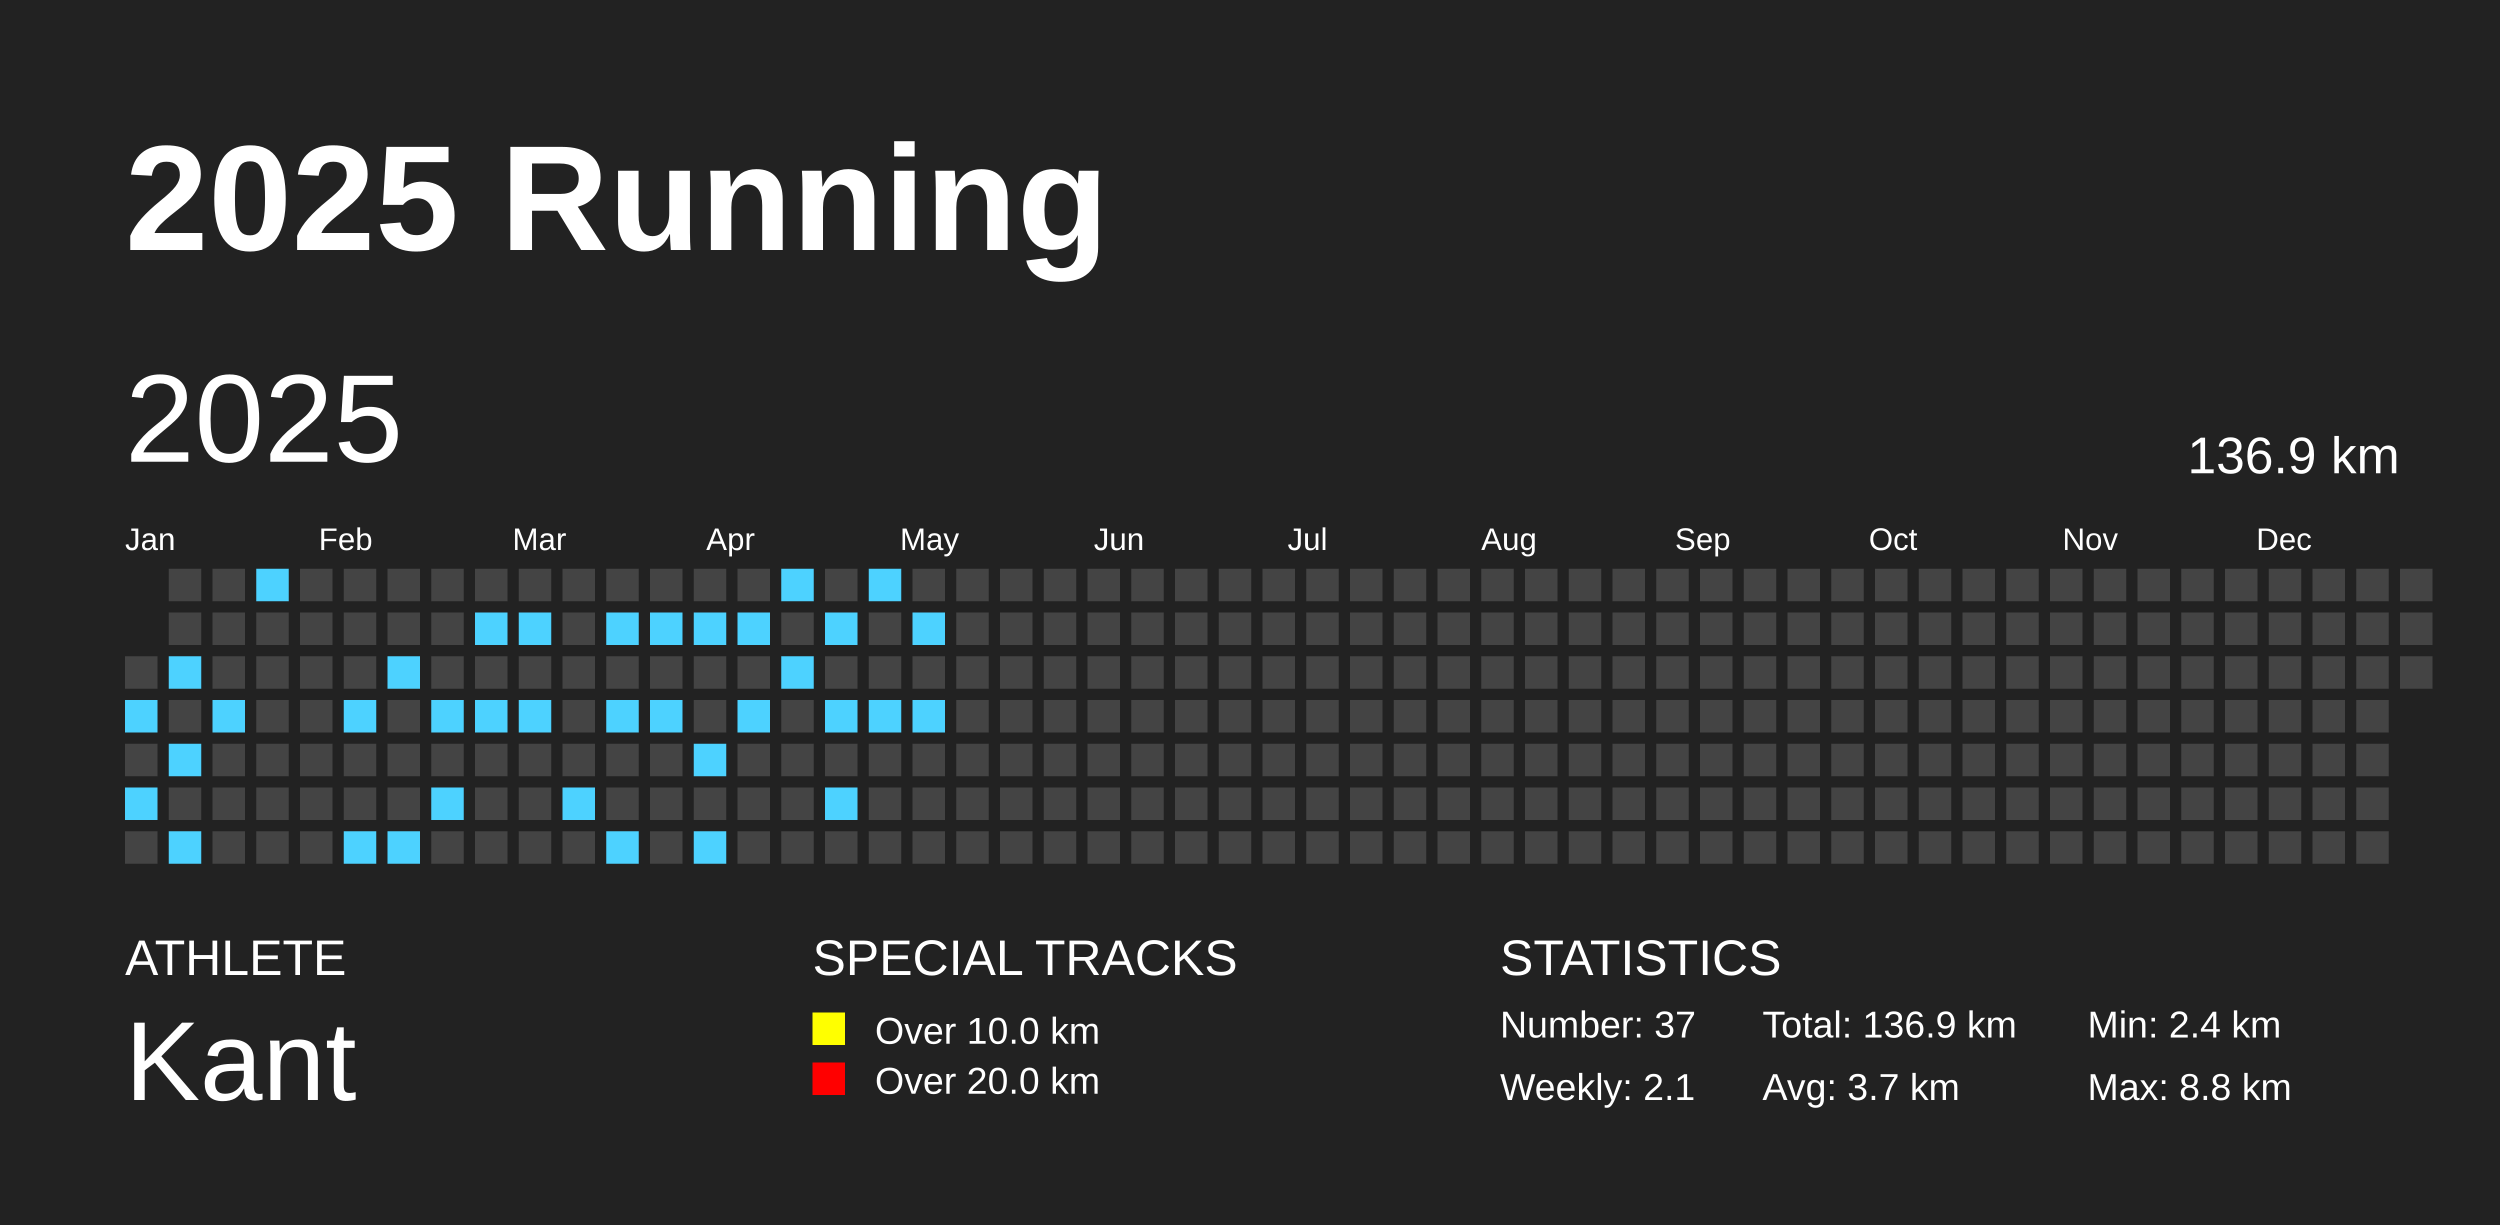
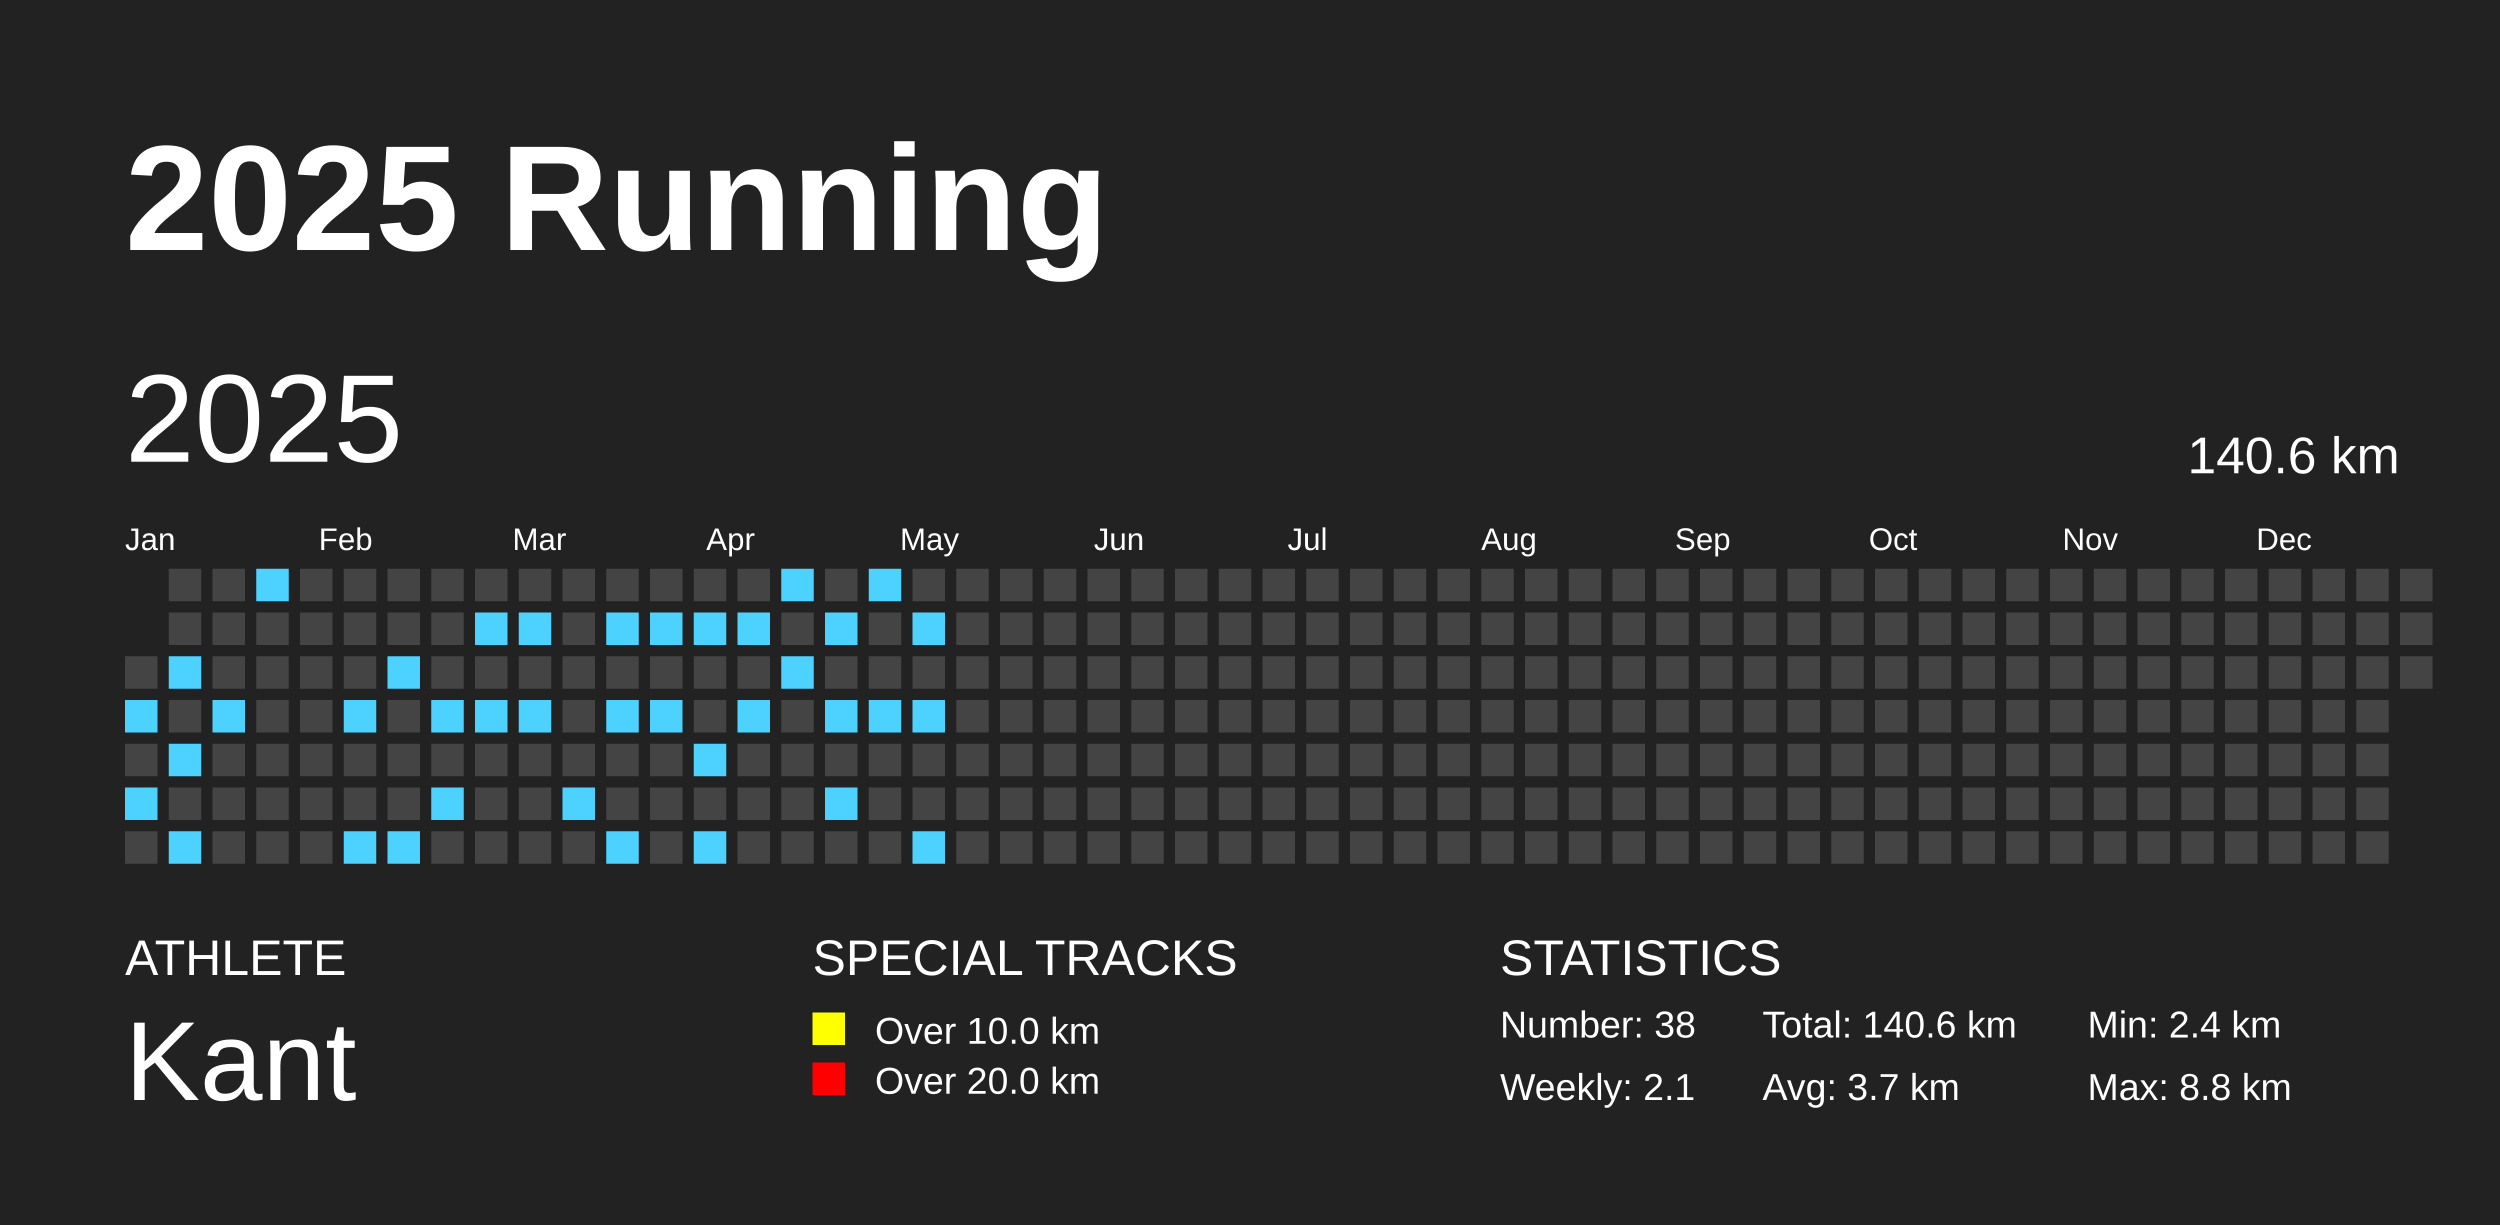
<svg xmlns="http://www.w3.org/2000/svg" baseProfile="full" height="98mm" version="1.1" viewBox="0,0,200,98" width="200mm">
  <defs />
  <rect fill="#222222" height="98" width="200" x="0" y="0" />
  <text fill="#FFFFFF" style="font-size:12px; font-family:Arial; font-weight:bold;" x="10" y="20">2025 Running</text>
  <text fill="#FFFFFF" style="font-size:4px; font-family:Arial" x="10" y="78">ATHLETE</text>
  <text fill="#FFFFFF" style="font-size:9px; font-family:Arial" x="10" y="88">Kant</text>
  <text fill="#FFFFFF" style="font-size:4px; font-family:Arial" x="65" y="78">SPECIAL TRACKS</text>
  <rect fill="yellow" height="2.6" width="2.6" x="65" y="81" />
  <text fill="#FFFFFF" style="font-size:3px; font-family:Arial" x="70" y="83.5">Over 10.0 km</text>
  <rect fill="red" height="2.6" width="2.6" x="65" y="85" />
  <text fill="#FFFFFF" style="font-size:3px; font-family:Arial" x="70" y="87.5">Over 20.0 km</text>
  <text fill="#FFFFFF" style="font-size:4px; font-family:Arial" x="120" y="78">STATISTICS</text>
-   <text fill="#FFFFFF" style="font-size:3px; font-family:Arial" x="120" y="83">Number: 37</text>
+   <text fill="#FFFFFF" style="font-size:3px; font-family:Arial" x="120" y="83">Number: 38</text>
  <text fill="#FFFFFF" style="font-size:3px; font-family:Arial" x="120" y="88">Weekly: 2.1</text>
-   <text fill="#FFFFFF" style="font-size:3px; font-family:Arial" x="141" y="83">Total: 136.9 km</text>
+   <text fill="#FFFFFF" style="font-size:3px; font-family:Arial" x="141" y="83">Total: 140.6 km</text>
  <text fill="#FFFFFF" style="font-size:3px; font-family:Arial" x="141" y="88">Avg: 3.7 km</text>
  <text fill="#FFFFFF" style="font-size:3px; font-family:Arial" x="167" y="83">Min: 2.4 km</text>
  <text fill="#FFFFFF" style="font-size:3px; font-family:Arial" x="167" y="88">Max: 8.8 km</text>
  <text dominant-baseline="hanging" fill="#FFFFFF" style="font-size:10.0px; font-family:Arial;" x="10" y="30">2025</text>
-   <text dominant-baseline="hanging" fill="#FFFFFF" style="font-size:4.125px; font-family:Arial;" x="175" y="35">136.9 km</text>
+   <text dominant-baseline="hanging" fill="#FFFFFF" style="font-size:4.125px; font-family:Arial;" x="175" y="35">140.6 km</text>
  <text fill="#FFFFFF" style="font-size:2.5px; font-family:Arial" x="10.0" y="44">Jan</text>
  <text fill="#FFFFFF" style="font-size:2.5px; font-family:Arial" x="25.5" y="44">Feb</text>
  <text fill="#FFFFFF" style="font-size:2.5px; font-family:Arial" x="41.0" y="44">Mar</text>
  <text fill="#FFFFFF" style="font-size:2.5px; font-family:Arial" x="56.5" y="44">Apr</text>
  <text fill="#FFFFFF" style="font-size:2.5px; font-family:Arial" x="72.0" y="44">May</text>
  <text fill="#FFFFFF" style="font-size:2.5px; font-family:Arial" x="87.5" y="44">Jun</text>
  <text fill="#FFFFFF" style="font-size:2.5px; font-family:Arial" x="103.0" y="44">Jul</text>
  <text fill="#FFFFFF" style="font-size:2.5px; font-family:Arial" x="118.5" y="44">Aug</text>
  <text fill="#FFFFFF" style="font-size:2.5px; font-family:Arial" x="134.0" y="44">Sep</text>
  <text fill="#FFFFFF" style="font-size:2.5px; font-family:Arial" x="149.5" y="44">Oct</text>
  <text fill="#FFFFFF" style="font-size:2.5px; font-family:Arial" x="165.0" y="44">Nov</text>
  <text fill="#FFFFFF" style="font-size:2.5px; font-family:Arial" x="180.5" y="44">Dec</text>
  <rect fill="#444444" height="2.6" width="2.6" x="10.0" y="52.5" />
  <rect fill="#4DD2FF" height="2.6" width="2.6" x="10.0" y="56.0" />
  <rect fill="#444444" height="2.6" width="2.6" x="10.0" y="59.5" />
  <rect fill="#4DD2FF" height="2.6" width="2.6" x="10.0" y="63.0" />
  <rect fill="#444444" height="2.6" width="2.6" x="10.0" y="66.5" />
  <rect fill="#444444" height="2.6" width="2.6" x="13.5" y="45.5" />
  <rect fill="#444444" height="2.6" width="2.6" x="13.5" y="49.0" />
  <rect fill="#4DD2FF" height="2.6" width="2.6" x="13.5" y="52.5" />
  <rect fill="#444444" height="2.6" width="2.6" x="13.5" y="56.0" />
  <rect fill="#4DD2FF" height="2.6" width="2.6" x="13.5" y="59.5" />
  <rect fill="#444444" height="2.6" width="2.6" x="13.5" y="63.0" />
  <rect fill="#4DD2FF" height="2.6" width="2.6" x="13.5" y="66.5" />
  <rect fill="#444444" height="2.6" width="2.6" x="17.0" y="45.5" />
  <rect fill="#444444" height="2.6" width="2.6" x="17.0" y="49.0" />
  <rect fill="#444444" height="2.6" width="2.6" x="17.0" y="52.5" />
  <rect fill="#4DD2FF" height="2.6" width="2.6" x="17.0" y="56.0" />
  <rect fill="#444444" height="2.6" width="2.6" x="17.0" y="59.5" />
  <rect fill="#444444" height="2.6" width="2.6" x="17.0" y="63.0" />
  <rect fill="#444444" height="2.6" width="2.6" x="17.0" y="66.5" />
  <rect fill="#4DD2FF" height="2.6" width="2.6" x="20.5" y="45.5" />
  <rect fill="#444444" height="2.6" width="2.6" x="20.5" y="49.0" />
  <rect fill="#444444" height="2.6" width="2.6" x="20.5" y="52.5" />
  <rect fill="#444444" height="2.6" width="2.6" x="20.5" y="56.0" />
  <rect fill="#444444" height="2.6" width="2.6" x="20.5" y="59.5" />
  <rect fill="#444444" height="2.6" width="2.6" x="20.5" y="63.0" />
  <rect fill="#444444" height="2.6" width="2.6" x="20.5" y="66.5" />
  <rect fill="#444444" height="2.6" width="2.6" x="24.0" y="45.5" />
  <rect fill="#444444" height="2.6" width="2.6" x="24.0" y="49.0" />
  <rect fill="#444444" height="2.6" width="2.6" x="24.0" y="52.5" />
  <rect fill="#444444" height="2.6" width="2.6" x="24.0" y="56.0" />
  <rect fill="#444444" height="2.6" width="2.6" x="24.0" y="59.5" />
  <rect fill="#444444" height="2.6" width="2.6" x="24.0" y="63.0" />
  <rect fill="#444444" height="2.6" width="2.6" x="24.0" y="66.5" />
  <rect fill="#444444" height="2.6" width="2.6" x="27.5" y="45.5" />
  <rect fill="#444444" height="2.6" width="2.6" x="27.5" y="49.0" />
  <rect fill="#444444" height="2.6" width="2.6" x="27.5" y="52.5" />
  <rect fill="#4DD2FF" height="2.6" width="2.6" x="27.5" y="56.0" />
  <rect fill="#444444" height="2.6" width="2.6" x="27.5" y="59.5" />
  <rect fill="#444444" height="2.6" width="2.6" x="27.5" y="63.0" />
  <rect fill="#4DD2FF" height="2.6" width="2.6" x="27.5" y="66.5" />
  <rect fill="#444444" height="2.6" width="2.6" x="31.0" y="45.5" />
  <rect fill="#444444" height="2.6" width="2.6" x="31.0" y="49.0" />
  <rect fill="#4DD2FF" height="2.6" width="2.6" x="31.0" y="52.5" />
  <rect fill="#444444" height="2.6" width="2.6" x="31.0" y="56.0" />
  <rect fill="#444444" height="2.6" width="2.6" x="31.0" y="59.5" />
  <rect fill="#444444" height="2.6" width="2.6" x="31.0" y="63.0" />
  <rect fill="#4DD2FF" height="2.6" width="2.6" x="31.0" y="66.5" />
  <rect fill="#444444" height="2.6" width="2.6" x="34.5" y="45.5" />
  <rect fill="#444444" height="2.6" width="2.6" x="34.5" y="49.0" />
  <rect fill="#444444" height="2.6" width="2.6" x="34.5" y="52.5" />
  <rect fill="#4DD2FF" height="2.6" width="2.6" x="34.5" y="56.0" />
  <rect fill="#444444" height="2.6" width="2.6" x="34.5" y="59.5" />
  <rect fill="#4DD2FF" height="2.6" width="2.6" x="34.5" y="63.0" />
  <rect fill="#444444" height="2.6" width="2.6" x="34.5" y="66.5" />
  <rect fill="#444444" height="2.6" width="2.6" x="38.0" y="45.5" />
  <rect fill="#4DD2FF" height="2.6" width="2.6" x="38.0" y="49.0" />
  <rect fill="#444444" height="2.6" width="2.6" x="38.0" y="52.5" />
  <rect fill="#4DD2FF" height="2.6" width="2.6" x="38.0" y="56.0" />
  <rect fill="#444444" height="2.6" width="2.6" x="38.0" y="59.5" />
  <rect fill="#444444" height="2.6" width="2.6" x="38.0" y="63.0" />
  <rect fill="#444444" height="2.6" width="2.6" x="38.0" y="66.5" />
  <rect fill="#444444" height="2.6" width="2.6" x="41.5" y="45.5" />
  <rect fill="#4DD2FF" height="2.6" width="2.6" x="41.5" y="49.0" />
  <rect fill="#444444" height="2.6" width="2.6" x="41.5" y="52.5" />
  <rect fill="#4DD2FF" height="2.6" width="2.6" x="41.5" y="56.0" />
  <rect fill="#444444" height="2.6" width="2.6" x="41.5" y="59.5" />
  <rect fill="#444444" height="2.6" width="2.6" x="41.5" y="63.0" />
  <rect fill="#444444" height="2.6" width="2.6" x="41.5" y="66.5" />
  <rect fill="#444444" height="2.6" width="2.6" x="45.0" y="45.5" />
  <rect fill="#444444" height="2.6" width="2.6" x="45.0" y="49.0" />
  <rect fill="#444444" height="2.6" width="2.6" x="45.0" y="52.5" />
  <rect fill="#444444" height="2.6" width="2.6" x="45.0" y="56.0" />
  <rect fill="#444444" height="2.6" width="2.6" x="45.0" y="59.5" />
  <rect fill="#4DD2FF" height="2.6" width="2.6" x="45.0" y="63.0" />
  <rect fill="#444444" height="2.6" width="2.6" x="45.0" y="66.5" />
  <rect fill="#444444" height="2.6" width="2.6" x="48.5" y="45.5" />
  <rect fill="#4DD2FF" height="2.6" width="2.6" x="48.5" y="49.0" />
  <rect fill="#444444" height="2.6" width="2.6" x="48.5" y="52.5" />
  <rect fill="#4DD2FF" height="2.6" width="2.6" x="48.5" y="56.0" />
  <rect fill="#444444" height="2.6" width="2.6" x="48.5" y="59.5" />
  <rect fill="#444444" height="2.6" width="2.6" x="48.5" y="63.0" />
  <rect fill="#4DD2FF" height="2.6" width="2.6" x="48.5" y="66.5" />
  <rect fill="#444444" height="2.6" width="2.6" x="52.0" y="45.5" />
  <rect fill="#4DD2FF" height="2.6" width="2.6" x="52.0" y="49.0" />
  <rect fill="#444444" height="2.6" width="2.6" x="52.0" y="52.5" />
  <rect fill="#4DD2FF" height="2.6" width="2.6" x="52.0" y="56.0" />
  <rect fill="#444444" height="2.6" width="2.6" x="52.0" y="59.5" />
  <rect fill="#444444" height="2.6" width="2.6" x="52.0" y="63.0" />
  <rect fill="#444444" height="2.6" width="2.6" x="52.0" y="66.5" />
  <rect fill="#444444" height="2.6" width="2.6" x="55.5" y="45.5" />
  <rect fill="#4DD2FF" height="2.6" width="2.6" x="55.5" y="49.0" />
  <rect fill="#444444" height="2.6" width="2.6" x="55.5" y="52.5" />
  <rect fill="#444444" height="2.6" width="2.6" x="55.5" y="56.0" />
  <rect fill="#4DD2FF" height="2.6" width="2.6" x="55.5" y="59.5" />
  <rect fill="#444444" height="2.6" width="2.6" x="55.5" y="63.0" />
  <rect fill="#4DD2FF" height="2.6" width="2.6" x="55.5" y="66.5" />
  <rect fill="#444444" height="2.6" width="2.6" x="59.0" y="45.5" />
  <rect fill="#4DD2FF" height="2.6" width="2.6" x="59.0" y="49.0" />
  <rect fill="#444444" height="2.6" width="2.6" x="59.0" y="52.5" />
  <rect fill="#4DD2FF" height="2.6" width="2.6" x="59.0" y="56.0" />
  <rect fill="#444444" height="2.6" width="2.6" x="59.0" y="59.5" />
  <rect fill="#444444" height="2.6" width="2.6" x="59.0" y="63.0" />
  <rect fill="#444444" height="2.6" width="2.6" x="59.0" y="66.5" />
  <rect fill="#4DD2FF" height="2.6" width="2.6" x="62.5" y="45.5" />
  <rect fill="#444444" height="2.6" width="2.6" x="62.5" y="49.0" />
  <rect fill="#4DD2FF" height="2.6" width="2.6" x="62.5" y="52.5" />
  <rect fill="#444444" height="2.6" width="2.6" x="62.5" y="56.0" />
  <rect fill="#444444" height="2.6" width="2.6" x="62.5" y="59.5" />
  <rect fill="#444444" height="2.6" width="2.6" x="62.5" y="63.0" />
  <rect fill="#444444" height="2.6" width="2.6" x="62.5" y="66.5" />
  <rect fill="#444444" height="2.6" width="2.6" x="66.0" y="45.5" />
  <rect fill="#4DD2FF" height="2.6" width="2.6" x="66.0" y="49.0" />
  <rect fill="#444444" height="2.6" width="2.6" x="66.0" y="52.5" />
  <rect fill="#4DD2FF" height="2.6" width="2.6" x="66.0" y="56.0" />
  <rect fill="#444444" height="2.6" width="2.6" x="66.0" y="59.5" />
  <rect fill="#4DD2FF" height="2.6" width="2.6" x="66.0" y="63.0" />
  <rect fill="#444444" height="2.6" width="2.6" x="66.0" y="66.5" />
  <rect fill="#4DD2FF" height="2.6" width="2.6" x="69.5" y="45.5" />
  <rect fill="#444444" height="2.6" width="2.6" x="69.5" y="49.0" />
  <rect fill="#444444" height="2.6" width="2.6" x="69.5" y="52.5" />
  <rect fill="#4DD2FF" height="2.6" width="2.6" x="69.5" y="56.0" />
  <rect fill="#444444" height="2.6" width="2.6" x="69.5" y="59.5" />
  <rect fill="#444444" height="2.6" width="2.6" x="69.5" y="63.0" />
  <rect fill="#444444" height="2.6" width="2.6" x="69.5" y="66.5" />
  <rect fill="#444444" height="2.6" width="2.6" x="73.0" y="45.5" />
  <rect fill="#4DD2FF" height="2.6" width="2.6" x="73.0" y="49.0" />
  <rect fill="#444444" height="2.6" width="2.6" x="73.0" y="52.5" />
  <rect fill="#4DD2FF" height="2.6" width="2.6" x="73.0" y="56.0" />
  <rect fill="#444444" height="2.6" width="2.6" x="73.0" y="59.5" />
  <rect fill="#444444" height="2.6" width="2.6" x="73.0" y="63.0" />
-   <rect fill="#444444" height="2.6" width="2.6" x="73.0" y="66.5" />
+   <rect fill="#4DD2FF" height="2.6" width="2.6" x="73.0" y="66.5" />
  <rect fill="#444444" height="2.6" width="2.6" x="76.5" y="45.5" />
  <rect fill="#444444" height="2.6" width="2.6" x="76.5" y="49.0" />
  <rect fill="#444444" height="2.6" width="2.6" x="76.5" y="52.5" />
  <rect fill="#444444" height="2.6" width="2.6" x="76.5" y="56.0" />
  <rect fill="#444444" height="2.6" width="2.6" x="76.5" y="59.5" />
  <rect fill="#444444" height="2.6" width="2.6" x="76.5" y="63.0" />
  <rect fill="#444444" height="2.6" width="2.6" x="76.5" y="66.5" />
  <rect fill="#444444" height="2.6" width="2.6" x="80.0" y="45.5" />
  <rect fill="#444444" height="2.6" width="2.6" x="80.0" y="49.0" />
  <rect fill="#444444" height="2.6" width="2.6" x="80.0" y="52.5" />
  <rect fill="#444444" height="2.6" width="2.6" x="80.0" y="56.0" />
  <rect fill="#444444" height="2.6" width="2.6" x="80.0" y="59.5" />
  <rect fill="#444444" height="2.6" width="2.6" x="80.0" y="63.0" />
  <rect fill="#444444" height="2.6" width="2.6" x="80.0" y="66.5" />
  <rect fill="#444444" height="2.6" width="2.6" x="83.5" y="45.5" />
  <rect fill="#444444" height="2.6" width="2.6" x="83.5" y="49.0" />
  <rect fill="#444444" height="2.6" width="2.6" x="83.5" y="52.5" />
  <rect fill="#444444" height="2.6" width="2.6" x="83.5" y="56.0" />
  <rect fill="#444444" height="2.6" width="2.6" x="83.5" y="59.5" />
  <rect fill="#444444" height="2.6" width="2.6" x="83.5" y="63.0" />
  <rect fill="#444444" height="2.6" width="2.6" x="83.5" y="66.5" />
  <rect fill="#444444" height="2.6" width="2.6" x="87.0" y="45.5" />
  <rect fill="#444444" height="2.6" width="2.6" x="87.0" y="49.0" />
  <rect fill="#444444" height="2.6" width="2.6" x="87.0" y="52.5" />
  <rect fill="#444444" height="2.6" width="2.6" x="87.0" y="56.0" />
  <rect fill="#444444" height="2.6" width="2.6" x="87.0" y="59.5" />
  <rect fill="#444444" height="2.6" width="2.6" x="87.0" y="63.0" />
  <rect fill="#444444" height="2.6" width="2.6" x="87.0" y="66.5" />
  <rect fill="#444444" height="2.6" width="2.6" x="90.5" y="45.5" />
  <rect fill="#444444" height="2.6" width="2.6" x="90.5" y="49.0" />
  <rect fill="#444444" height="2.6" width="2.6" x="90.5" y="52.5" />
  <rect fill="#444444" height="2.6" width="2.6" x="90.5" y="56.0" />
  <rect fill="#444444" height="2.6" width="2.6" x="90.5" y="59.5" />
  <rect fill="#444444" height="2.6" width="2.6" x="90.5" y="63.0" />
  <rect fill="#444444" height="2.6" width="2.6" x="90.5" y="66.5" />
  <rect fill="#444444" height="2.6" width="2.6" x="94.0" y="45.5" />
  <rect fill="#444444" height="2.6" width="2.6" x="94.0" y="49.0" />
  <rect fill="#444444" height="2.6" width="2.6" x="94.0" y="52.5" />
  <rect fill="#444444" height="2.6" width="2.6" x="94.0" y="56.0" />
  <rect fill="#444444" height="2.6" width="2.6" x="94.0" y="59.5" />
  <rect fill="#444444" height="2.6" width="2.6" x="94.0" y="63.0" />
  <rect fill="#444444" height="2.6" width="2.6" x="94.0" y="66.5" />
  <rect fill="#444444" height="2.6" width="2.6" x="97.5" y="45.5" />
  <rect fill="#444444" height="2.6" width="2.6" x="97.5" y="49.0" />
  <rect fill="#444444" height="2.6" width="2.6" x="97.5" y="52.5" />
  <rect fill="#444444" height="2.6" width="2.6" x="97.5" y="56.0" />
  <rect fill="#444444" height="2.6" width="2.6" x="97.5" y="59.5" />
  <rect fill="#444444" height="2.6" width="2.6" x="97.5" y="63.0" />
  <rect fill="#444444" height="2.6" width="2.6" x="97.5" y="66.5" />
  <rect fill="#444444" height="2.6" width="2.6" x="101.0" y="45.5" />
  <rect fill="#444444" height="2.6" width="2.6" x="101.0" y="49.0" />
  <rect fill="#444444" height="2.6" width="2.6" x="101.0" y="52.5" />
  <rect fill="#444444" height="2.6" width="2.6" x="101.0" y="56.0" />
  <rect fill="#444444" height="2.6" width="2.6" x="101.0" y="59.5" />
  <rect fill="#444444" height="2.6" width="2.6" x="101.0" y="63.0" />
  <rect fill="#444444" height="2.6" width="2.6" x="101.0" y="66.5" />
  <rect fill="#444444" height="2.6" width="2.6" x="104.5" y="45.5" />
  <rect fill="#444444" height="2.6" width="2.6" x="104.5" y="49.0" />
  <rect fill="#444444" height="2.6" width="2.6" x="104.5" y="52.5" />
  <rect fill="#444444" height="2.6" width="2.6" x="104.5" y="56.0" />
  <rect fill="#444444" height="2.6" width="2.6" x="104.5" y="59.5" />
  <rect fill="#444444" height="2.6" width="2.6" x="104.5" y="63.0" />
  <rect fill="#444444" height="2.6" width="2.6" x="104.5" y="66.5" />
  <rect fill="#444444" height="2.6" width="2.6" x="108.0" y="45.5" />
  <rect fill="#444444" height="2.6" width="2.6" x="108.0" y="49.0" />
  <rect fill="#444444" height="2.6" width="2.6" x="108.0" y="52.5" />
  <rect fill="#444444" height="2.6" width="2.6" x="108.0" y="56.0" />
  <rect fill="#444444" height="2.6" width="2.6" x="108.0" y="59.5" />
  <rect fill="#444444" height="2.6" width="2.6" x="108.0" y="63.0" />
  <rect fill="#444444" height="2.6" width="2.6" x="108.0" y="66.5" />
  <rect fill="#444444" height="2.6" width="2.6" x="111.5" y="45.5" />
  <rect fill="#444444" height="2.6" width="2.6" x="111.5" y="49.0" />
  <rect fill="#444444" height="2.6" width="2.6" x="111.5" y="52.5" />
  <rect fill="#444444" height="2.6" width="2.6" x="111.5" y="56.0" />
  <rect fill="#444444" height="2.6" width="2.6" x="111.5" y="59.5" />
  <rect fill="#444444" height="2.6" width="2.6" x="111.5" y="63.0" />
  <rect fill="#444444" height="2.6" width="2.6" x="111.5" y="66.5" />
  <rect fill="#444444" height="2.6" width="2.6" x="115.0" y="45.5" />
  <rect fill="#444444" height="2.6" width="2.6" x="115.0" y="49.0" />
  <rect fill="#444444" height="2.6" width="2.6" x="115.0" y="52.5" />
  <rect fill="#444444" height="2.6" width="2.6" x="115.0" y="56.0" />
  <rect fill="#444444" height="2.6" width="2.6" x="115.0" y="59.5" />
  <rect fill="#444444" height="2.6" width="2.6" x="115.0" y="63.0" />
  <rect fill="#444444" height="2.6" width="2.6" x="115.0" y="66.5" />
  <rect fill="#444444" height="2.6" width="2.6" x="118.5" y="45.5" />
  <rect fill="#444444" height="2.6" width="2.6" x="118.5" y="49.0" />
  <rect fill="#444444" height="2.6" width="2.6" x="118.5" y="52.5" />
  <rect fill="#444444" height="2.6" width="2.6" x="118.5" y="56.0" />
  <rect fill="#444444" height="2.6" width="2.6" x="118.5" y="59.5" />
  <rect fill="#444444" height="2.6" width="2.6" x="118.5" y="63.0" />
  <rect fill="#444444" height="2.6" width="2.6" x="118.5" y="66.5" />
  <rect fill="#444444" height="2.6" width="2.6" x="122.0" y="45.5" />
  <rect fill="#444444" height="2.6" width="2.6" x="122.0" y="49.0" />
  <rect fill="#444444" height="2.6" width="2.6" x="122.0" y="52.5" />
  <rect fill="#444444" height="2.6" width="2.6" x="122.0" y="56.0" />
  <rect fill="#444444" height="2.6" width="2.6" x="122.0" y="59.5" />
  <rect fill="#444444" height="2.6" width="2.6" x="122.0" y="63.0" />
  <rect fill="#444444" height="2.6" width="2.6" x="122.0" y="66.5" />
  <rect fill="#444444" height="2.6" width="2.6" x="125.5" y="45.5" />
  <rect fill="#444444" height="2.6" width="2.6" x="125.5" y="49.0" />
  <rect fill="#444444" height="2.6" width="2.6" x="125.5" y="52.5" />
  <rect fill="#444444" height="2.6" width="2.6" x="125.5" y="56.0" />
  <rect fill="#444444" height="2.6" width="2.6" x="125.5" y="59.5" />
  <rect fill="#444444" height="2.6" width="2.6" x="125.5" y="63.0" />
  <rect fill="#444444" height="2.6" width="2.6" x="125.5" y="66.5" />
  <rect fill="#444444" height="2.6" width="2.6" x="129.0" y="45.5" />
  <rect fill="#444444" height="2.6" width="2.6" x="129.0" y="49.0" />
  <rect fill="#444444" height="2.6" width="2.6" x="129.0" y="52.5" />
  <rect fill="#444444" height="2.6" width="2.6" x="129.0" y="56.0" />
  <rect fill="#444444" height="2.6" width="2.6" x="129.0" y="59.5" />
  <rect fill="#444444" height="2.6" width="2.6" x="129.0" y="63.0" />
  <rect fill="#444444" height="2.6" width="2.6" x="129.0" y="66.5" />
  <rect fill="#444444" height="2.6" width="2.6" x="132.5" y="45.5" />
  <rect fill="#444444" height="2.6" width="2.6" x="132.5" y="49.0" />
  <rect fill="#444444" height="2.6" width="2.6" x="132.5" y="52.5" />
  <rect fill="#444444" height="2.6" width="2.6" x="132.5" y="56.0" />
  <rect fill="#444444" height="2.6" width="2.6" x="132.5" y="59.5" />
  <rect fill="#444444" height="2.6" width="2.6" x="132.5" y="63.0" />
  <rect fill="#444444" height="2.6" width="2.6" x="132.5" y="66.5" />
  <rect fill="#444444" height="2.6" width="2.6" x="136.0" y="45.5" />
  <rect fill="#444444" height="2.6" width="2.6" x="136.0" y="49.0" />
  <rect fill="#444444" height="2.6" width="2.6" x="136.0" y="52.5" />
  <rect fill="#444444" height="2.6" width="2.6" x="136.0" y="56.0" />
  <rect fill="#444444" height="2.6" width="2.6" x="136.0" y="59.5" />
  <rect fill="#444444" height="2.6" width="2.6" x="136.0" y="63.0" />
  <rect fill="#444444" height="2.6" width="2.6" x="136.0" y="66.5" />
  <rect fill="#444444" height="2.6" width="2.6" x="139.5" y="45.5" />
  <rect fill="#444444" height="2.6" width="2.6" x="139.5" y="49.0" />
  <rect fill="#444444" height="2.6" width="2.6" x="139.5" y="52.5" />
  <rect fill="#444444" height="2.6" width="2.6" x="139.5" y="56.0" />
  <rect fill="#444444" height="2.6" width="2.6" x="139.5" y="59.5" />
  <rect fill="#444444" height="2.6" width="2.6" x="139.5" y="63.0" />
  <rect fill="#444444" height="2.6" width="2.6" x="139.5" y="66.5" />
  <rect fill="#444444" height="2.6" width="2.6" x="143.0" y="45.5" />
  <rect fill="#444444" height="2.6" width="2.6" x="143.0" y="49.0" />
  <rect fill="#444444" height="2.6" width="2.6" x="143.0" y="52.5" />
  <rect fill="#444444" height="2.6" width="2.6" x="143.0" y="56.0" />
  <rect fill="#444444" height="2.6" width="2.6" x="143.0" y="59.5" />
  <rect fill="#444444" height="2.6" width="2.6" x="143.0" y="63.0" />
  <rect fill="#444444" height="2.6" width="2.6" x="143.0" y="66.5" />
  <rect fill="#444444" height="2.6" width="2.6" x="146.5" y="45.5" />
  <rect fill="#444444" height="2.6" width="2.6" x="146.5" y="49.0" />
  <rect fill="#444444" height="2.6" width="2.6" x="146.5" y="52.5" />
  <rect fill="#444444" height="2.6" width="2.6" x="146.5" y="56.0" />
  <rect fill="#444444" height="2.6" width="2.6" x="146.5" y="59.5" />
  <rect fill="#444444" height="2.6" width="2.6" x="146.5" y="63.0" />
  <rect fill="#444444" height="2.6" width="2.6" x="146.5" y="66.5" />
  <rect fill="#444444" height="2.6" width="2.6" x="150.0" y="45.5" />
  <rect fill="#444444" height="2.6" width="2.6" x="150.0" y="49.0" />
  <rect fill="#444444" height="2.6" width="2.6" x="150.0" y="52.5" />
  <rect fill="#444444" height="2.6" width="2.6" x="150.0" y="56.0" />
  <rect fill="#444444" height="2.6" width="2.6" x="150.0" y="59.5" />
  <rect fill="#444444" height="2.6" width="2.6" x="150.0" y="63.0" />
  <rect fill="#444444" height="2.6" width="2.6" x="150.0" y="66.5" />
  <rect fill="#444444" height="2.6" width="2.6" x="153.5" y="45.5" />
  <rect fill="#444444" height="2.6" width="2.6" x="153.5" y="49.0" />
  <rect fill="#444444" height="2.6" width="2.6" x="153.5" y="52.5" />
  <rect fill="#444444" height="2.6" width="2.6" x="153.5" y="56.0" />
  <rect fill="#444444" height="2.6" width="2.6" x="153.5" y="59.5" />
  <rect fill="#444444" height="2.6" width="2.6" x="153.5" y="63.0" />
  <rect fill="#444444" height="2.6" width="2.6" x="153.5" y="66.5" />
  <rect fill="#444444" height="2.6" width="2.6" x="157.0" y="45.5" />
  <rect fill="#444444" height="2.6" width="2.6" x="157.0" y="49.0" />
  <rect fill="#444444" height="2.6" width="2.6" x="157.0" y="52.5" />
  <rect fill="#444444" height="2.6" width="2.6" x="157.0" y="56.0" />
  <rect fill="#444444" height="2.6" width="2.6" x="157.0" y="59.5" />
  <rect fill="#444444" height="2.6" width="2.6" x="157.0" y="63.0" />
  <rect fill="#444444" height="2.6" width="2.6" x="157.0" y="66.5" />
  <rect fill="#444444" height="2.6" width="2.6" x="160.5" y="45.5" />
  <rect fill="#444444" height="2.6" width="2.6" x="160.5" y="49.0" />
  <rect fill="#444444" height="2.6" width="2.6" x="160.5" y="52.5" />
  <rect fill="#444444" height="2.6" width="2.6" x="160.5" y="56.0" />
  <rect fill="#444444" height="2.6" width="2.6" x="160.5" y="59.5" />
  <rect fill="#444444" height="2.6" width="2.6" x="160.5" y="63.0" />
  <rect fill="#444444" height="2.6" width="2.6" x="160.5" y="66.5" />
  <rect fill="#444444" height="2.6" width="2.6" x="164.0" y="45.5" />
  <rect fill="#444444" height="2.6" width="2.6" x="164.0" y="49.0" />
  <rect fill="#444444" height="2.6" width="2.6" x="164.0" y="52.5" />
  <rect fill="#444444" height="2.6" width="2.6" x="164.0" y="56.0" />
  <rect fill="#444444" height="2.6" width="2.6" x="164.0" y="59.5" />
  <rect fill="#444444" height="2.6" width="2.6" x="164.0" y="63.0" />
  <rect fill="#444444" height="2.6" width="2.6" x="164.0" y="66.5" />
  <rect fill="#444444" height="2.6" width="2.6" x="167.5" y="45.5" />
  <rect fill="#444444" height="2.6" width="2.6" x="167.5" y="49.0" />
  <rect fill="#444444" height="2.6" width="2.6" x="167.5" y="52.5" />
  <rect fill="#444444" height="2.6" width="2.6" x="167.5" y="56.0" />
  <rect fill="#444444" height="2.6" width="2.6" x="167.5" y="59.5" />
  <rect fill="#444444" height="2.6" width="2.6" x="167.5" y="63.0" />
  <rect fill="#444444" height="2.6" width="2.6" x="167.5" y="66.5" />
  <rect fill="#444444" height="2.6" width="2.6" x="171.0" y="45.5" />
  <rect fill="#444444" height="2.6" width="2.6" x="171.0" y="49.0" />
  <rect fill="#444444" height="2.6" width="2.6" x="171.0" y="52.5" />
  <rect fill="#444444" height="2.6" width="2.6" x="171.0" y="56.0" />
  <rect fill="#444444" height="2.6" width="2.6" x="171.0" y="59.5" />
  <rect fill="#444444" height="2.6" width="2.6" x="171.0" y="63.0" />
  <rect fill="#444444" height="2.6" width="2.6" x="171.0" y="66.5" />
  <rect fill="#444444" height="2.6" width="2.6" x="174.5" y="45.5" />
  <rect fill="#444444" height="2.6" width="2.6" x="174.5" y="49.0" />
  <rect fill="#444444" height="2.6" width="2.6" x="174.5" y="52.5" />
  <rect fill="#444444" height="2.6" width="2.6" x="174.5" y="56.0" />
  <rect fill="#444444" height="2.6" width="2.6" x="174.5" y="59.5" />
  <rect fill="#444444" height="2.6" width="2.6" x="174.5" y="63.0" />
  <rect fill="#444444" height="2.6" width="2.6" x="174.5" y="66.5" />
  <rect fill="#444444" height="2.6" width="2.6" x="178.0" y="45.5" />
  <rect fill="#444444" height="2.6" width="2.6" x="178.0" y="49.0" />
  <rect fill="#444444" height="2.6" width="2.6" x="178.0" y="52.5" />
  <rect fill="#444444" height="2.6" width="2.6" x="178.0" y="56.0" />
  <rect fill="#444444" height="2.6" width="2.6" x="178.0" y="59.5" />
  <rect fill="#444444" height="2.6" width="2.6" x="178.0" y="63.0" />
  <rect fill="#444444" height="2.6" width="2.6" x="178.0" y="66.5" />
  <rect fill="#444444" height="2.6" width="2.6" x="181.5" y="45.5" />
  <rect fill="#444444" height="2.6" width="2.6" x="181.5" y="49.0" />
  <rect fill="#444444" height="2.6" width="2.6" x="181.5" y="52.5" />
  <rect fill="#444444" height="2.6" width="2.6" x="181.5" y="56.0" />
  <rect fill="#444444" height="2.6" width="2.6" x="181.5" y="59.5" />
  <rect fill="#444444" height="2.6" width="2.6" x="181.5" y="63.0" />
  <rect fill="#444444" height="2.6" width="2.6" x="181.5" y="66.5" />
  <rect fill="#444444" height="2.6" width="2.6" x="185.0" y="45.5" />
  <rect fill="#444444" height="2.6" width="2.6" x="185.0" y="49.0" />
  <rect fill="#444444" height="2.6" width="2.6" x="185.0" y="52.5" />
  <rect fill="#444444" height="2.6" width="2.6" x="185.0" y="56.0" />
  <rect fill="#444444" height="2.6" width="2.6" x="185.0" y="59.5" />
  <rect fill="#444444" height="2.6" width="2.6" x="185.0" y="63.0" />
  <rect fill="#444444" height="2.6" width="2.6" x="185.0" y="66.5" />
  <rect fill="#444444" height="2.6" width="2.6" x="188.5" y="45.5" />
  <rect fill="#444444" height="2.6" width="2.6" x="188.5" y="49.0" />
  <rect fill="#444444" height="2.6" width="2.6" x="188.5" y="52.5" />
  <rect fill="#444444" height="2.6" width="2.6" x="188.5" y="56.0" />
  <rect fill="#444444" height="2.6" width="2.6" x="188.5" y="59.5" />
  <rect fill="#444444" height="2.6" width="2.6" x="188.5" y="63.0" />
  <rect fill="#444444" height="2.6" width="2.6" x="188.5" y="66.5" />
  <rect fill="#444444" height="2.6" width="2.6" x="192.0" y="45.5" />
  <rect fill="#444444" height="2.6" width="2.6" x="192.0" y="49.0" />
  <rect fill="#444444" height="2.6" width="2.6" x="192.0" y="52.5" />
</svg>
